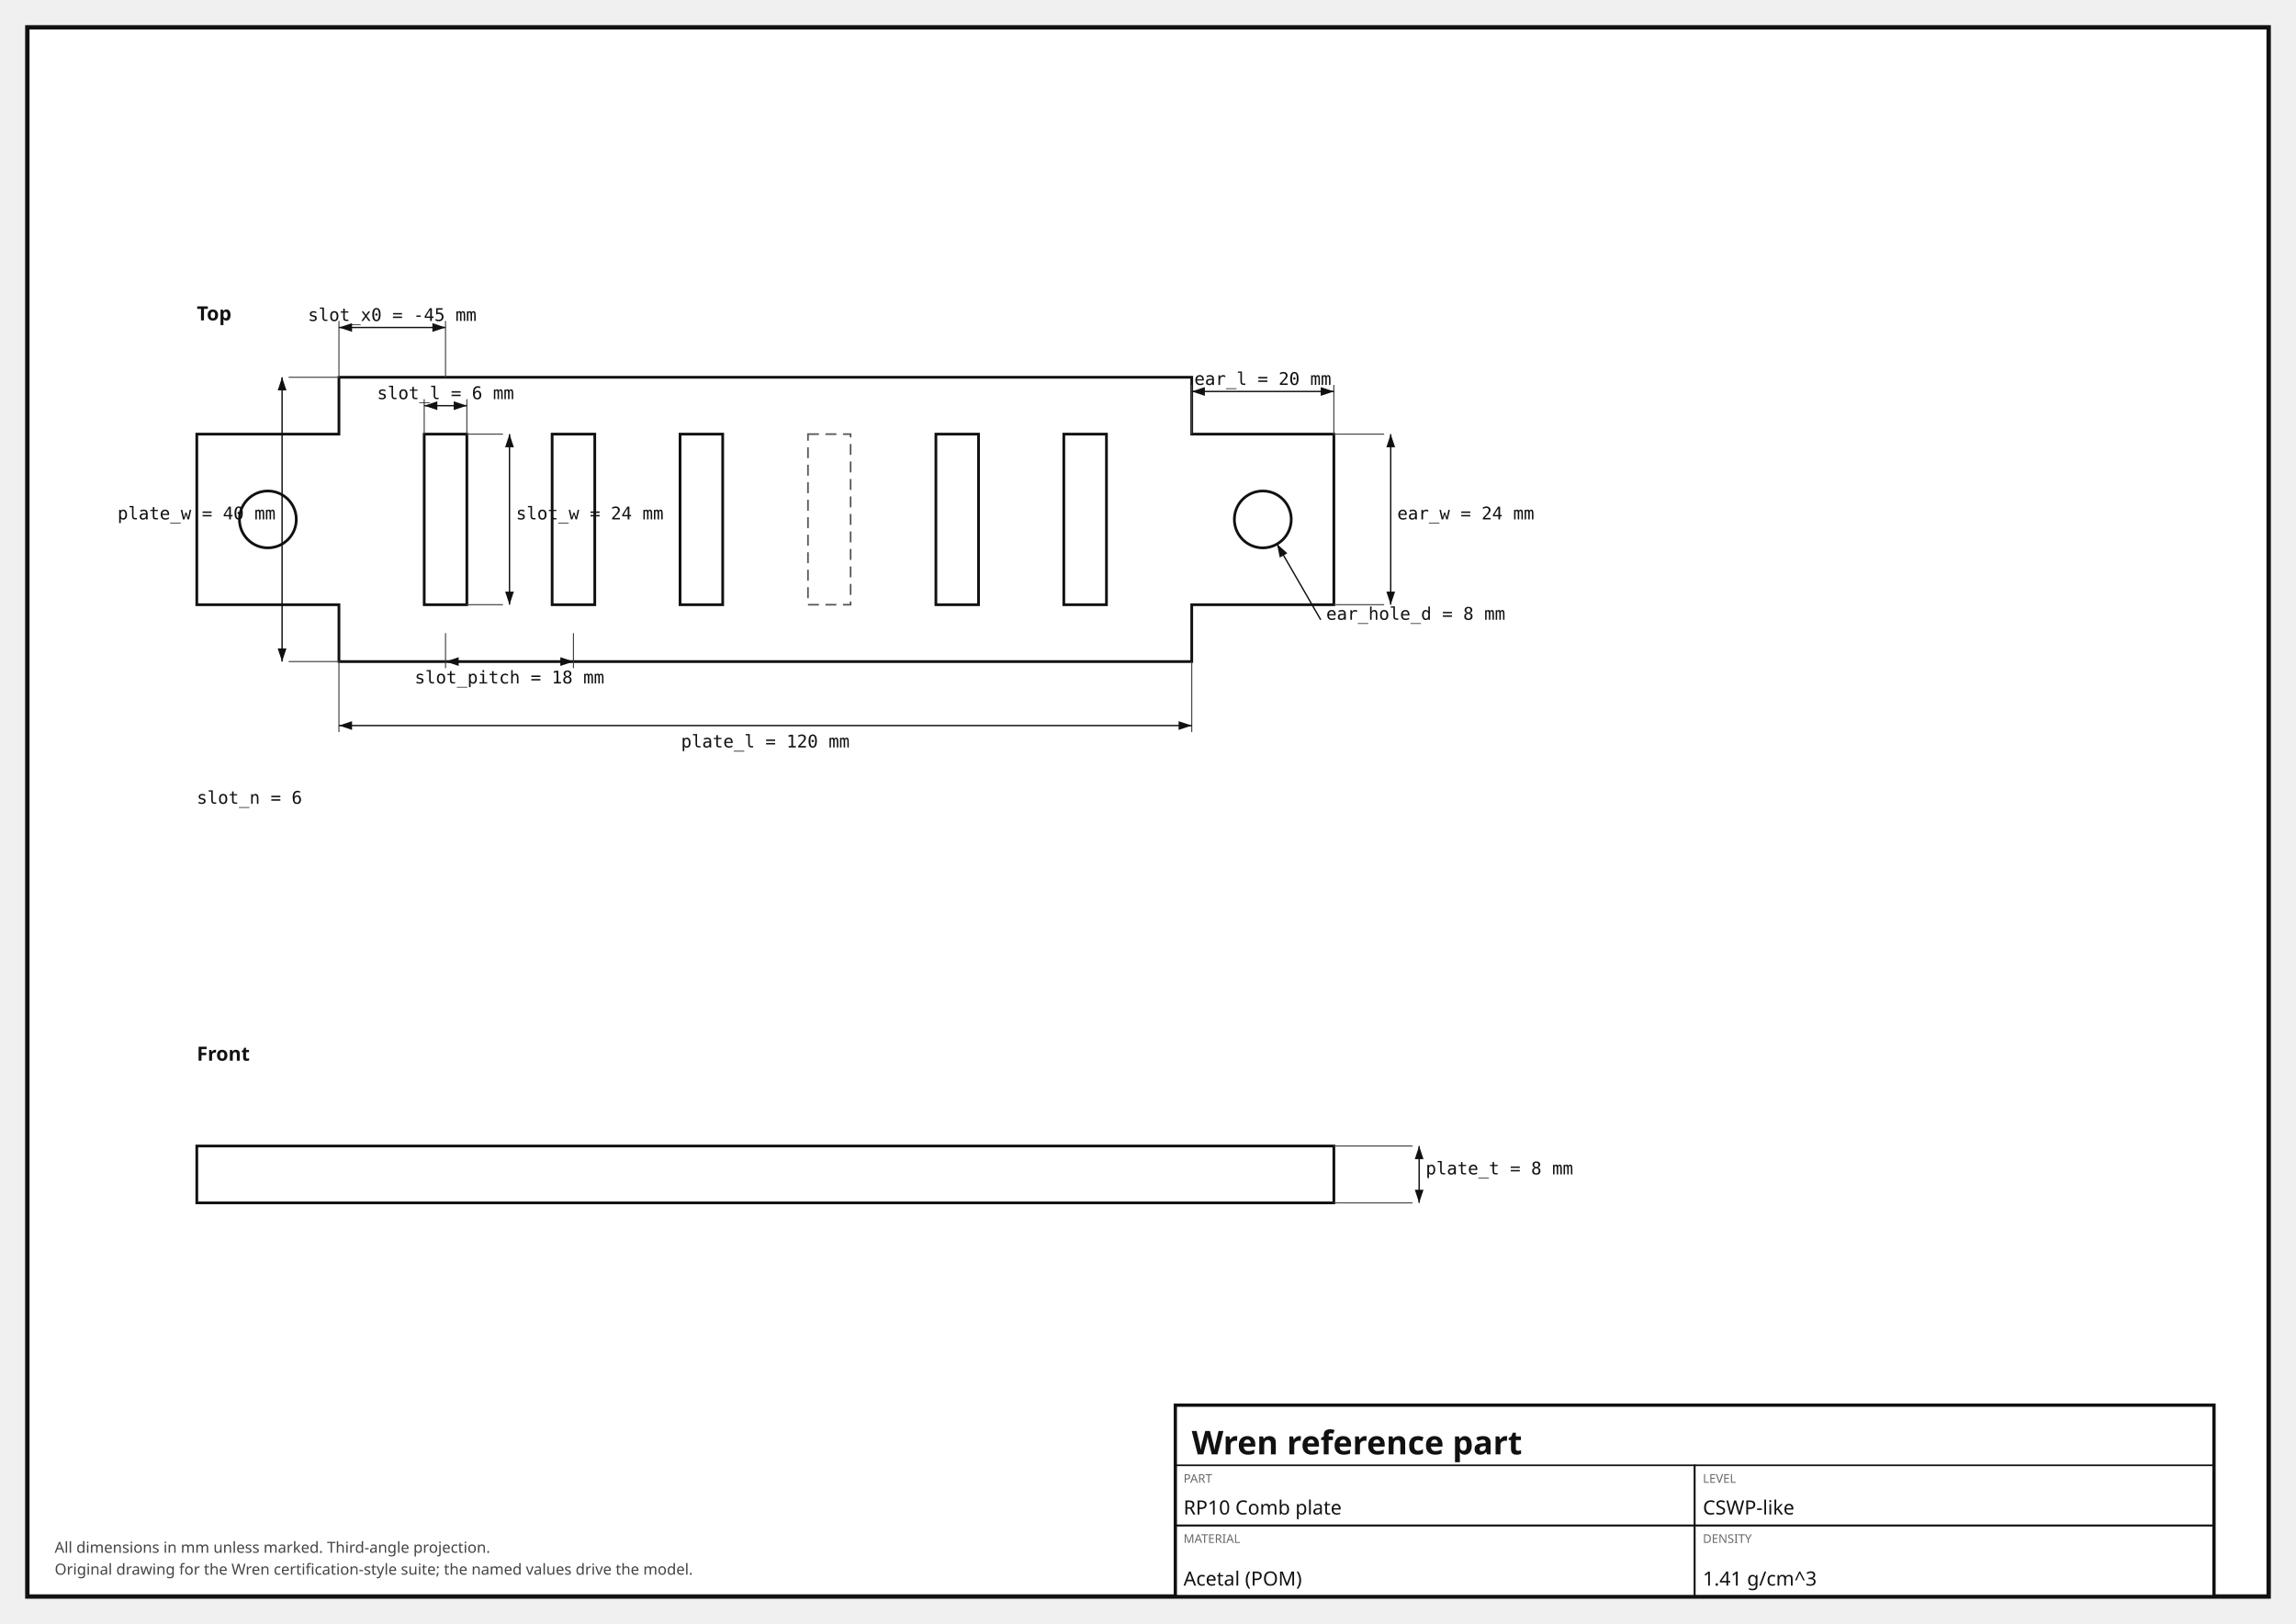
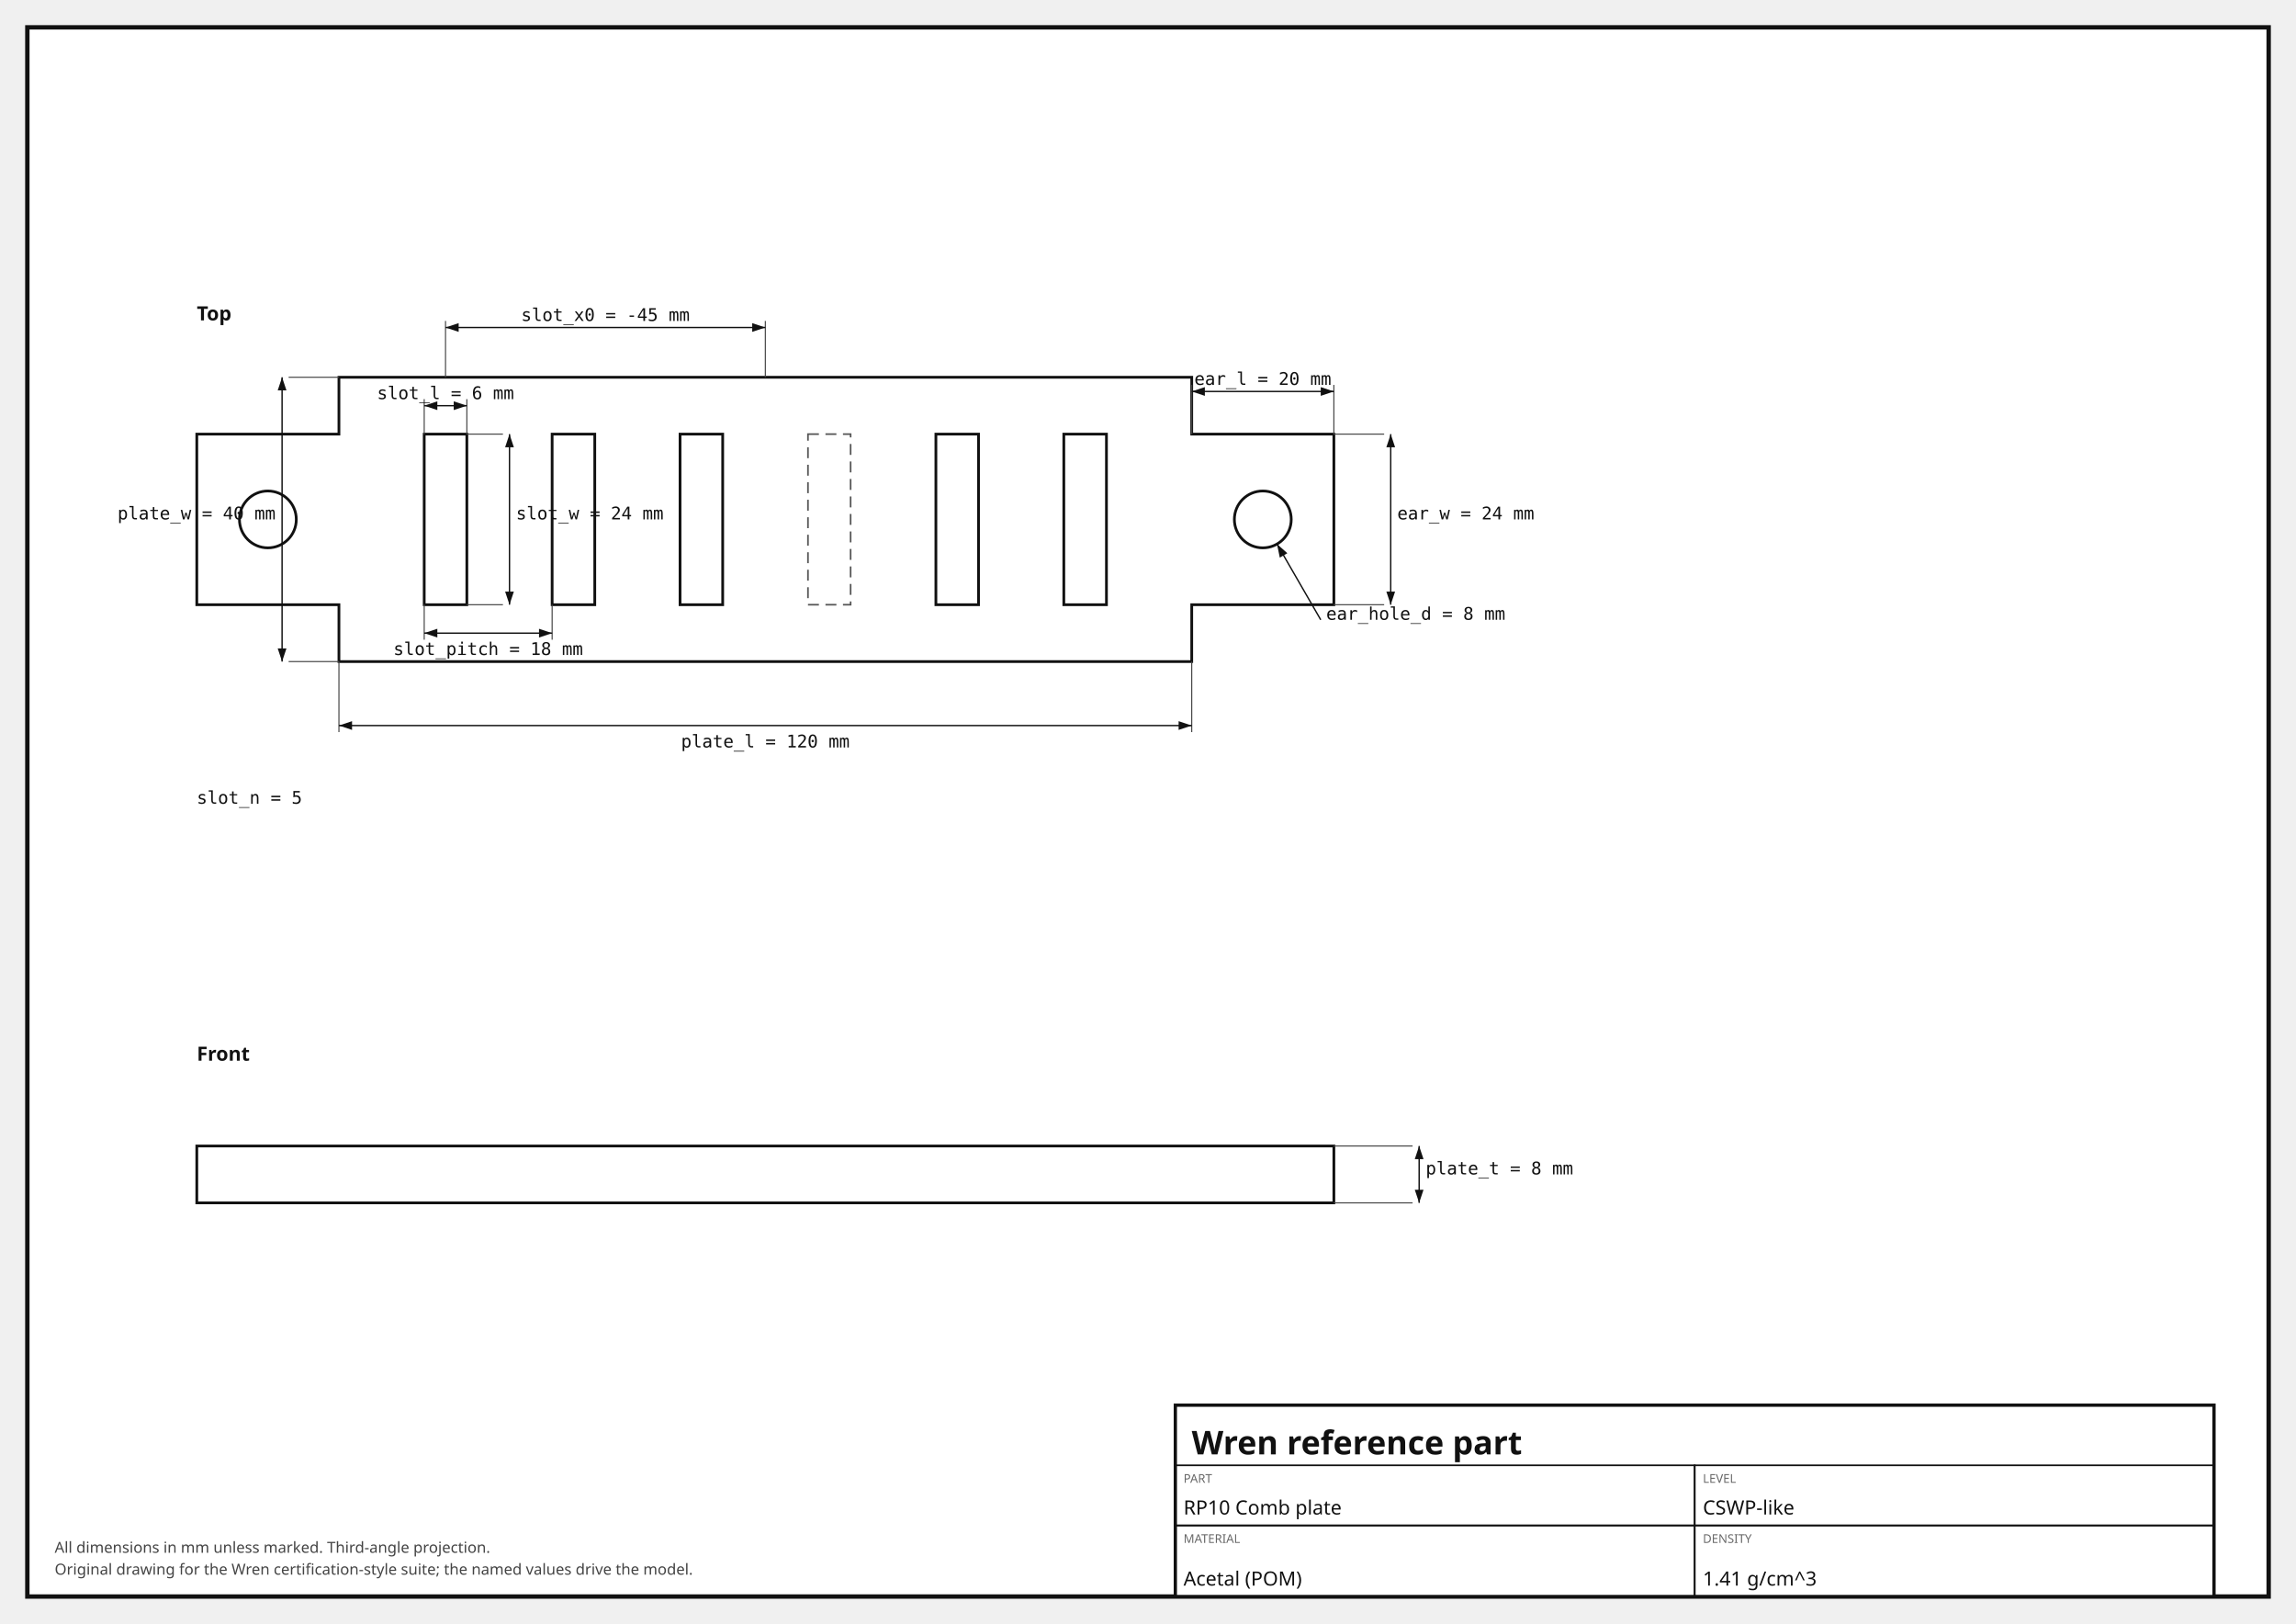
<svg xmlns="http://www.w3.org/2000/svg" viewBox="0 0 420 297" width="420mm" height="297mm" data-part="RP10">
  <rect x="5" y="5" width="410" height="287" fill="#fff" stroke="#111" stroke-width="0.8" />
  <g data-view="Top">
    <text x="36" y="58.6" font-size="3.6" font-family="sans-serif" font-weight="bold" fill="#111">Top</text>
    <path d="M62 121 L218 121 L218 110.6 L244 110.6 L244 79.4 L218 79.4 L218 69 L62 69 L62 79.4 L36 79.4 L36 110.6 L62 110.6 Z" stroke="#111" stroke-width="0.5" fill="none" />
    <rect x="77.6" y="79.4" width="7.8" height="31.2" stroke="#111" stroke-width="0.5" fill="none" />
    <rect x="101" y="79.4" width="7.8" height="31.2" stroke="#111" stroke-width="0.5" fill="none" />
    <rect x="124.4" y="79.4" width="7.8" height="31.2" stroke="#111" stroke-width="0.5" fill="none" />
    <rect x="147.8" y="79.4" width="7.8" height="31.2" stroke="#555" stroke-width="0.3" stroke-dasharray="2 1.2" fill="none" />
    <rect x="171.2" y="79.4" width="7.8" height="31.2" stroke="#111" stroke-width="0.5" fill="none" />
    <rect x="194.6" y="79.4" width="7.8" height="31.2" stroke="#111" stroke-width="0.5" fill="none" />
    <circle cx="49" cy="95" r="5.2" stroke="#111" stroke-width="0.5" fill="none" />
    <circle cx="231" cy="95" r="5.2" stroke="#111" stroke-width="0.5" fill="none" />
    <line x1="62" y1="121" x2="62" y2="133.9" stroke="#444" stroke-width="0.2" />
    <line x1="218" y1="121" x2="218" y2="133.9" stroke="#444" stroke-width="0.2" />
    <line x1="62" y1="132.7" x2="218" y2="132.7" stroke="#111" stroke-width="0.25" />
    <path d="M62 132.7 L64.4 131.9 L64.4 133.5 Z" fill="#111" />
    <path d="M218 132.7 L215.6 133.5 L215.6 131.9 Z" fill="#111" />
    <text data-dim="plate_l" data-value="120" x="140" y="136.7" text-anchor="middle" font-size="3.2" font-family="monospace" fill="#111">plate_l = 120 mm</text>
    <line x1="62" y1="121" x2="52.8" y2="121" stroke="#444" stroke-width="0.2" />
    <line x1="62" y1="69" x2="52.8" y2="69" stroke="#444" stroke-width="0.2" />
    <line x1="51.6" y1="121" x2="51.6" y2="69" stroke="#111" stroke-width="0.25" />
    <path d="M51.6 121 L50.8 118.6 L52.4 118.6 Z" fill="#111" />
    <path d="M51.6 69 L52.4 71.4 L50.8 71.4 Z" fill="#111" />
    <text data-dim="plate_w" data-value="40" x="50.4" y="95" text-anchor="end" font-size="3.2" font-family="monospace" fill="#111">plate_w = 40 mm</text>
    <line x1="218" y1="79.4" x2="218" y2="70.4" stroke="#444" stroke-width="0.2" />
    <line x1="244" y1="79.4" x2="244" y2="70.4" stroke="#444" stroke-width="0.2" />
    <line x1="218" y1="71.6" x2="244" y2="71.6" stroke="#111" stroke-width="0.25" />
    <path d="M218 71.6 L220.4 70.8 L220.4 72.4 Z" fill="#111" />
    <path d="M244 71.6 L241.6 72.4 L241.6 70.8 Z" fill="#111" />
    <text data-dim="ear_l" data-value="20" x="231" y="70.4" text-anchor="middle" font-size="3.2" font-family="monospace" fill="#111">ear_l = 20 mm</text>
    <line x1="244" y1="110.6" x2="253.2" y2="110.6" stroke="#444" stroke-width="0.2" />
    <line x1="244" y1="79.4" x2="253.2" y2="79.4" stroke="#444" stroke-width="0.2" />
    <line x1="254.4" y1="110.6" x2="254.4" y2="79.4" stroke="#111" stroke-width="0.25" />
    <path d="M254.4 110.6 L253.6 108.2 L255.2 108.2 Z" fill="#111" />
    <path d="M254.4 79.4 L255.2 81.8 L253.6 81.8 Z" fill="#111" />
    <text data-dim="ear_w" data-value="24" x="255.6" y="95" text-anchor="start" font-size="3.2" font-family="monospace" fill="#111">ear_w = 24 mm</text>
    <line x1="233.6" y1="99.503" x2="241.6" y2="113.36" stroke="#111" stroke-width="0.25" />
    <path d="M233.6 99.503 L235.493 101.182 L234.107 101.982 Z" fill="#111" />
    <text data-dim="ear_hole_d" data-value="8" x="242.6" y="113.36" text-anchor="start" font-size="3.2" font-family="monospace" fill="#111">ear_hole_d = 8 mm</text>
-     <line x1="62" y1="69" x2="62" y2="58.7" stroke="#444" stroke-width="0.2" />
+     <line x1="140" y1="69" x2="140" y2="58.7" stroke="#444" stroke-width="0.2" />
    <line x1="81.5" y1="69" x2="81.5" y2="58.7" stroke="#444" stroke-width="0.2" />
-     <line x1="62" y1="59.9" x2="81.5" y2="59.9" stroke="#111" stroke-width="0.25" />
-     <path d="M62 59.9 L64.4 59.1 L64.4 60.7 Z" fill="#111" />
-     <path d="M81.5 59.9 L79.1 60.7 L79.1 59.1 Z" fill="#111" />
-     <text data-dim="slot_x0" data-value="-45" x="71.75" y="58.7" text-anchor="middle" font-size="3.2" font-family="monospace" fill="#111">slot_x0 = -45 mm</text>
-     <line x1="81.5" y1="115.8" x2="81.5" y2="122.2" stroke="#444" stroke-width="0.2" />
-     <line x1="104.9" y1="115.8" x2="104.9" y2="122.2" stroke="#444" stroke-width="0.2" />
-     <line x1="81.5" y1="121" x2="104.9" y2="121" stroke="#111" stroke-width="0.25" />
-     <path d="M81.5 121 L83.9 120.2 L83.9 121.8 Z" fill="#111" />
-     <path d="M104.9 121 L102.5 121.8 L102.5 120.2 Z" fill="#111" />
-     <text data-dim="slot_pitch" data-value="18" x="93.2" y="125" text-anchor="middle" font-size="3.2" font-family="monospace" fill="#111">slot_pitch = 18 mm</text>
+     <line x1="81.5" y1="59.9" x2="140" y2="59.9" stroke="#111" stroke-width="0.25" />
+     <path d="M81.5 59.9 L83.9 59.1 L83.9 60.7 Z" fill="#111" />
+     <path d="M140 59.9 L137.6 60.7 L137.6 59.1 Z" fill="#111" />
+     <text data-dim="slot_x0" data-value="-45" x="110.75" y="58.7" text-anchor="middle" font-size="3.2" font-family="monospace" fill="#111">slot_x0 = -45 mm</text>
+     <line x1="77.6" y1="110.6" x2="77.6" y2="117" stroke="#444" stroke-width="0.2" />
+     <line x1="101" y1="110.6" x2="101" y2="117" stroke="#444" stroke-width="0.2" />
+     <line x1="77.6" y1="115.8" x2="101" y2="115.8" stroke="#111" stroke-width="0.25" />
+     <path d="M77.6 115.8 L80 115 L80 116.6 Z" fill="#111" />
+     <path d="M101 115.8 L98.6 116.6 L98.6 115 Z" fill="#111" />
+     <text data-dim="slot_pitch" data-value="18" x="89.3" y="119.8" text-anchor="middle" font-size="3.2" font-family="monospace" fill="#111">slot_pitch = 18 mm</text>
    <line x1="77.6" y1="79.4" x2="77.6" y2="73" stroke="#444" stroke-width="0.2" />
    <line x1="85.4" y1="79.4" x2="85.4" y2="73" stroke="#444" stroke-width="0.2" />
    <line x1="77.6" y1="74.2" x2="85.4" y2="74.2" stroke="#111" stroke-width="0.25" />
    <path d="M77.6 74.2 L80 73.4 L80 75 Z" fill="#111" />
    <path d="M85.4 74.2 L83 75 L83 73.4 Z" fill="#111" />
    <text data-dim="slot_l" data-value="6" x="81.5" y="73" text-anchor="middle" font-size="3.2" font-family="monospace" fill="#111">slot_l = 6 mm</text>
    <line x1="85.4" y1="110.6" x2="92" y2="110.6" stroke="#444" stroke-width="0.2" />
    <line x1="85.4" y1="79.4" x2="92" y2="79.4" stroke="#444" stroke-width="0.2" />
    <line x1="93.2" y1="110.6" x2="93.2" y2="79.4" stroke="#111" stroke-width="0.25" />
    <path d="M93.2 110.6 L92.4 108.2 L94 108.2 Z" fill="#111" />
    <path d="M93.2 79.4 L94 81.8 L92.4 81.8 Z" fill="#111" />
    <text data-dim="slot_w" data-value="24" x="94.4" y="95" text-anchor="start" font-size="3.2" font-family="monospace" fill="#111">slot_w = 24 mm</text>
-     <text data-dim="slot_n" data-value="6" x="36" y="147" text-anchor="start" font-size="3.2" font-family="monospace" fill="#111">slot_n = 6</text>
+     <text data-dim="slot_n" data-value="5" x="36" y="147" text-anchor="start" font-size="3.2" font-family="monospace" fill="#111">slot_n = 5</text>
  </g>
  <g data-view="Front">
    <text x="36" y="194" font-size="3.6" font-family="sans-serif" font-weight="bold" fill="#111">Front</text>
    <rect x="36" y="209.6" width="208" height="10.4" stroke="#111" stroke-width="0.5" fill="none" />
    <line x1="244" y1="220" x2="258.4" y2="220" stroke="#444" stroke-width="0.2" />
    <line x1="244" y1="209.6" x2="258.4" y2="209.6" stroke="#444" stroke-width="0.2" />
    <line x1="259.6" y1="220" x2="259.6" y2="209.6" stroke="#111" stroke-width="0.25" />
    <path d="M259.6 220 L258.8 217.6 L260.4 217.6 Z" fill="#111" />
    <path d="M259.6 209.6 L260.4 212 L258.8 212 Z" fill="#111" />
    <text data-dim="plate_t" data-value="8" x="260.8" y="214.8" text-anchor="start" font-size="3.2" font-family="monospace" fill="#111">plate_t = 8 mm</text>
  </g>
  <rect x="215" y="257" width="190" height="35" fill="#fff" stroke="#111" stroke-width="0.6" />
  <text x="218" y="266" font-size="6" font-family="sans-serif" font-weight="bold" fill="#111">Wren reference part</text>
  <rect x="215" y="268" width="95" height="11" fill="none" stroke="#111" stroke-width="0.3" />
  <text x="216.5" y="271.2" font-size="2.2" font-family="sans-serif" fill="#666">PART</text>
  <text x="216.5" y="277" font-size="3.6" font-family="sans-serif" fill="#111">RP10  Comb plate</text>
  <rect x="310" y="268" width="95" height="11" fill="none" stroke="#111" stroke-width="0.3" />
  <text x="311.5" y="271.2" font-size="2.2" font-family="sans-serif" fill="#666">LEVEL</text>
  <text x="311.5" y="277" font-size="3.6" font-family="sans-serif" fill="#111">CSWP-like</text>
  <rect x="215" y="279" width="95" height="13" fill="none" stroke="#111" stroke-width="0.3" />
  <text x="216.5" y="282.2" font-size="2.2" font-family="sans-serif" fill="#666">MATERIAL</text>
  <text x="216.5" y="290" font-size="3.6" font-family="sans-serif" fill="#111">Acetal (POM)</text>
  <rect x="310" y="279" width="95" height="13" fill="none" stroke="#111" stroke-width="0.3" />
  <text x="311.5" y="282.2" font-size="2.2" font-family="sans-serif" fill="#666">DENSITY</text>
  <text x="311.5" y="290" font-size="3.6" font-family="sans-serif" fill="#111">1.41 g/cm^3</text>
  <text x="10" y="284" font-size="2.8" font-family="sans-serif" fill="#444">All dimensions in mm unless marked. Third-angle projection.</text>
  <text x="10" y="288" font-size="2.8" font-family="sans-serif" fill="#444">Original drawing for the Wren certification-style suite; the named values drive the model.</text>
</svg>
